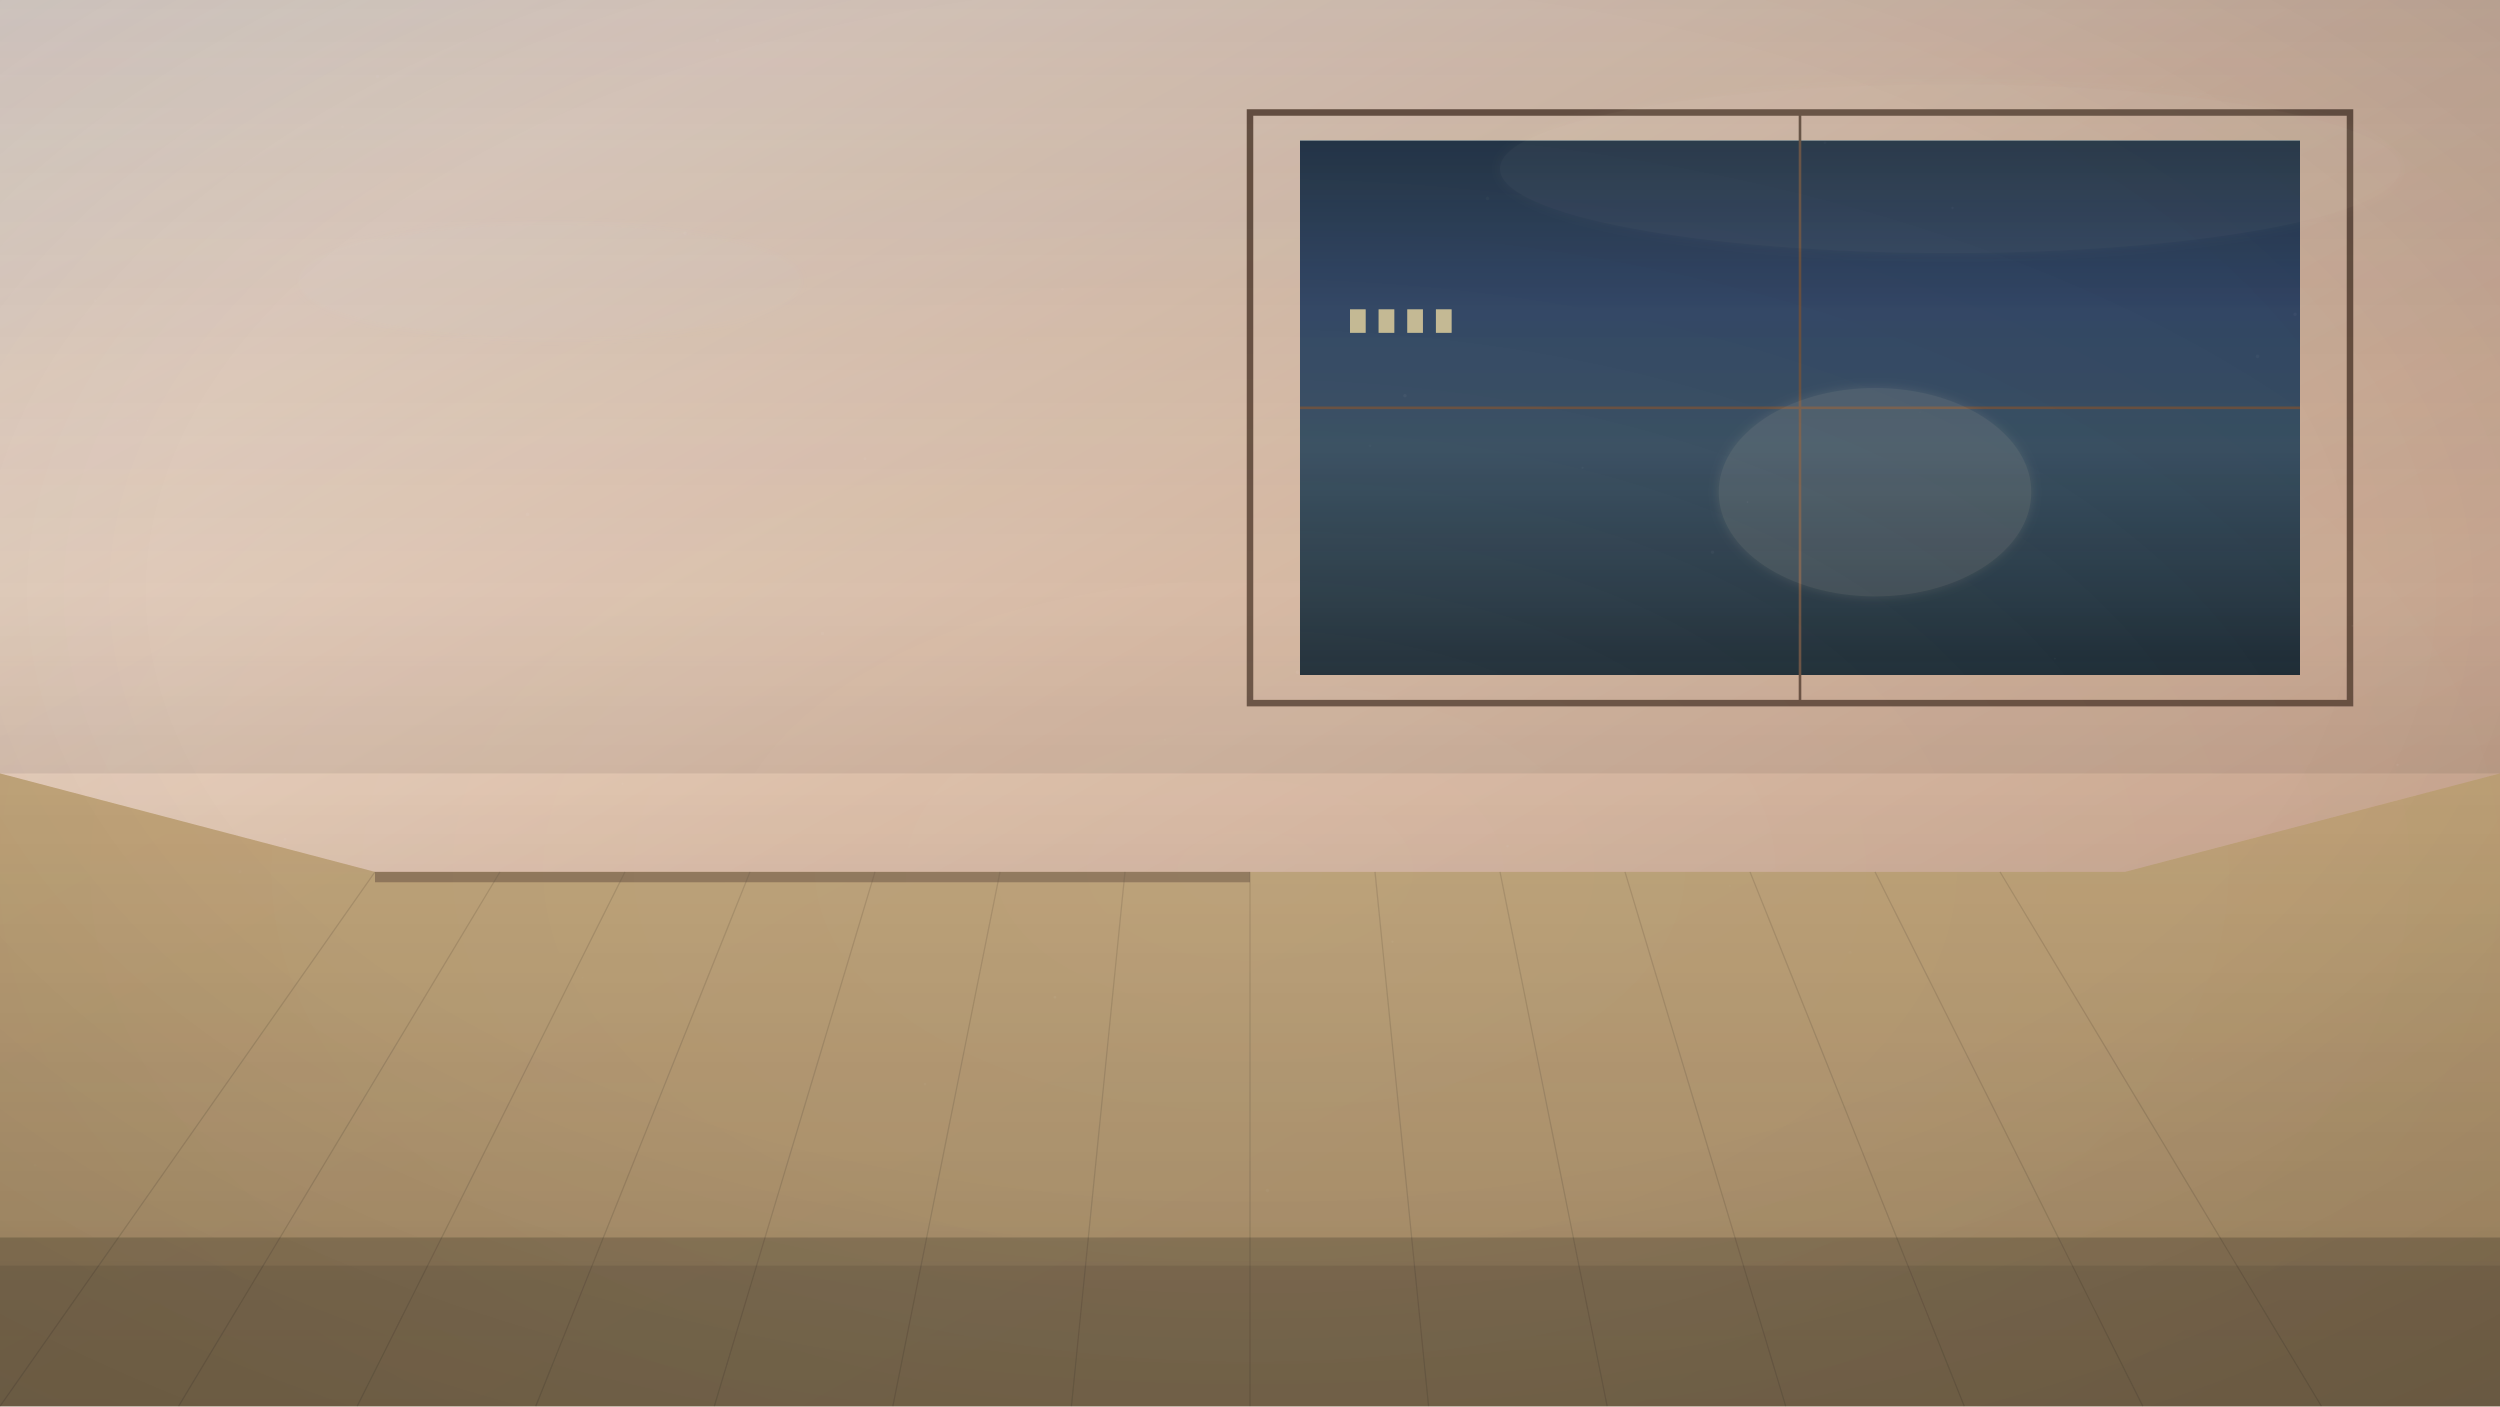
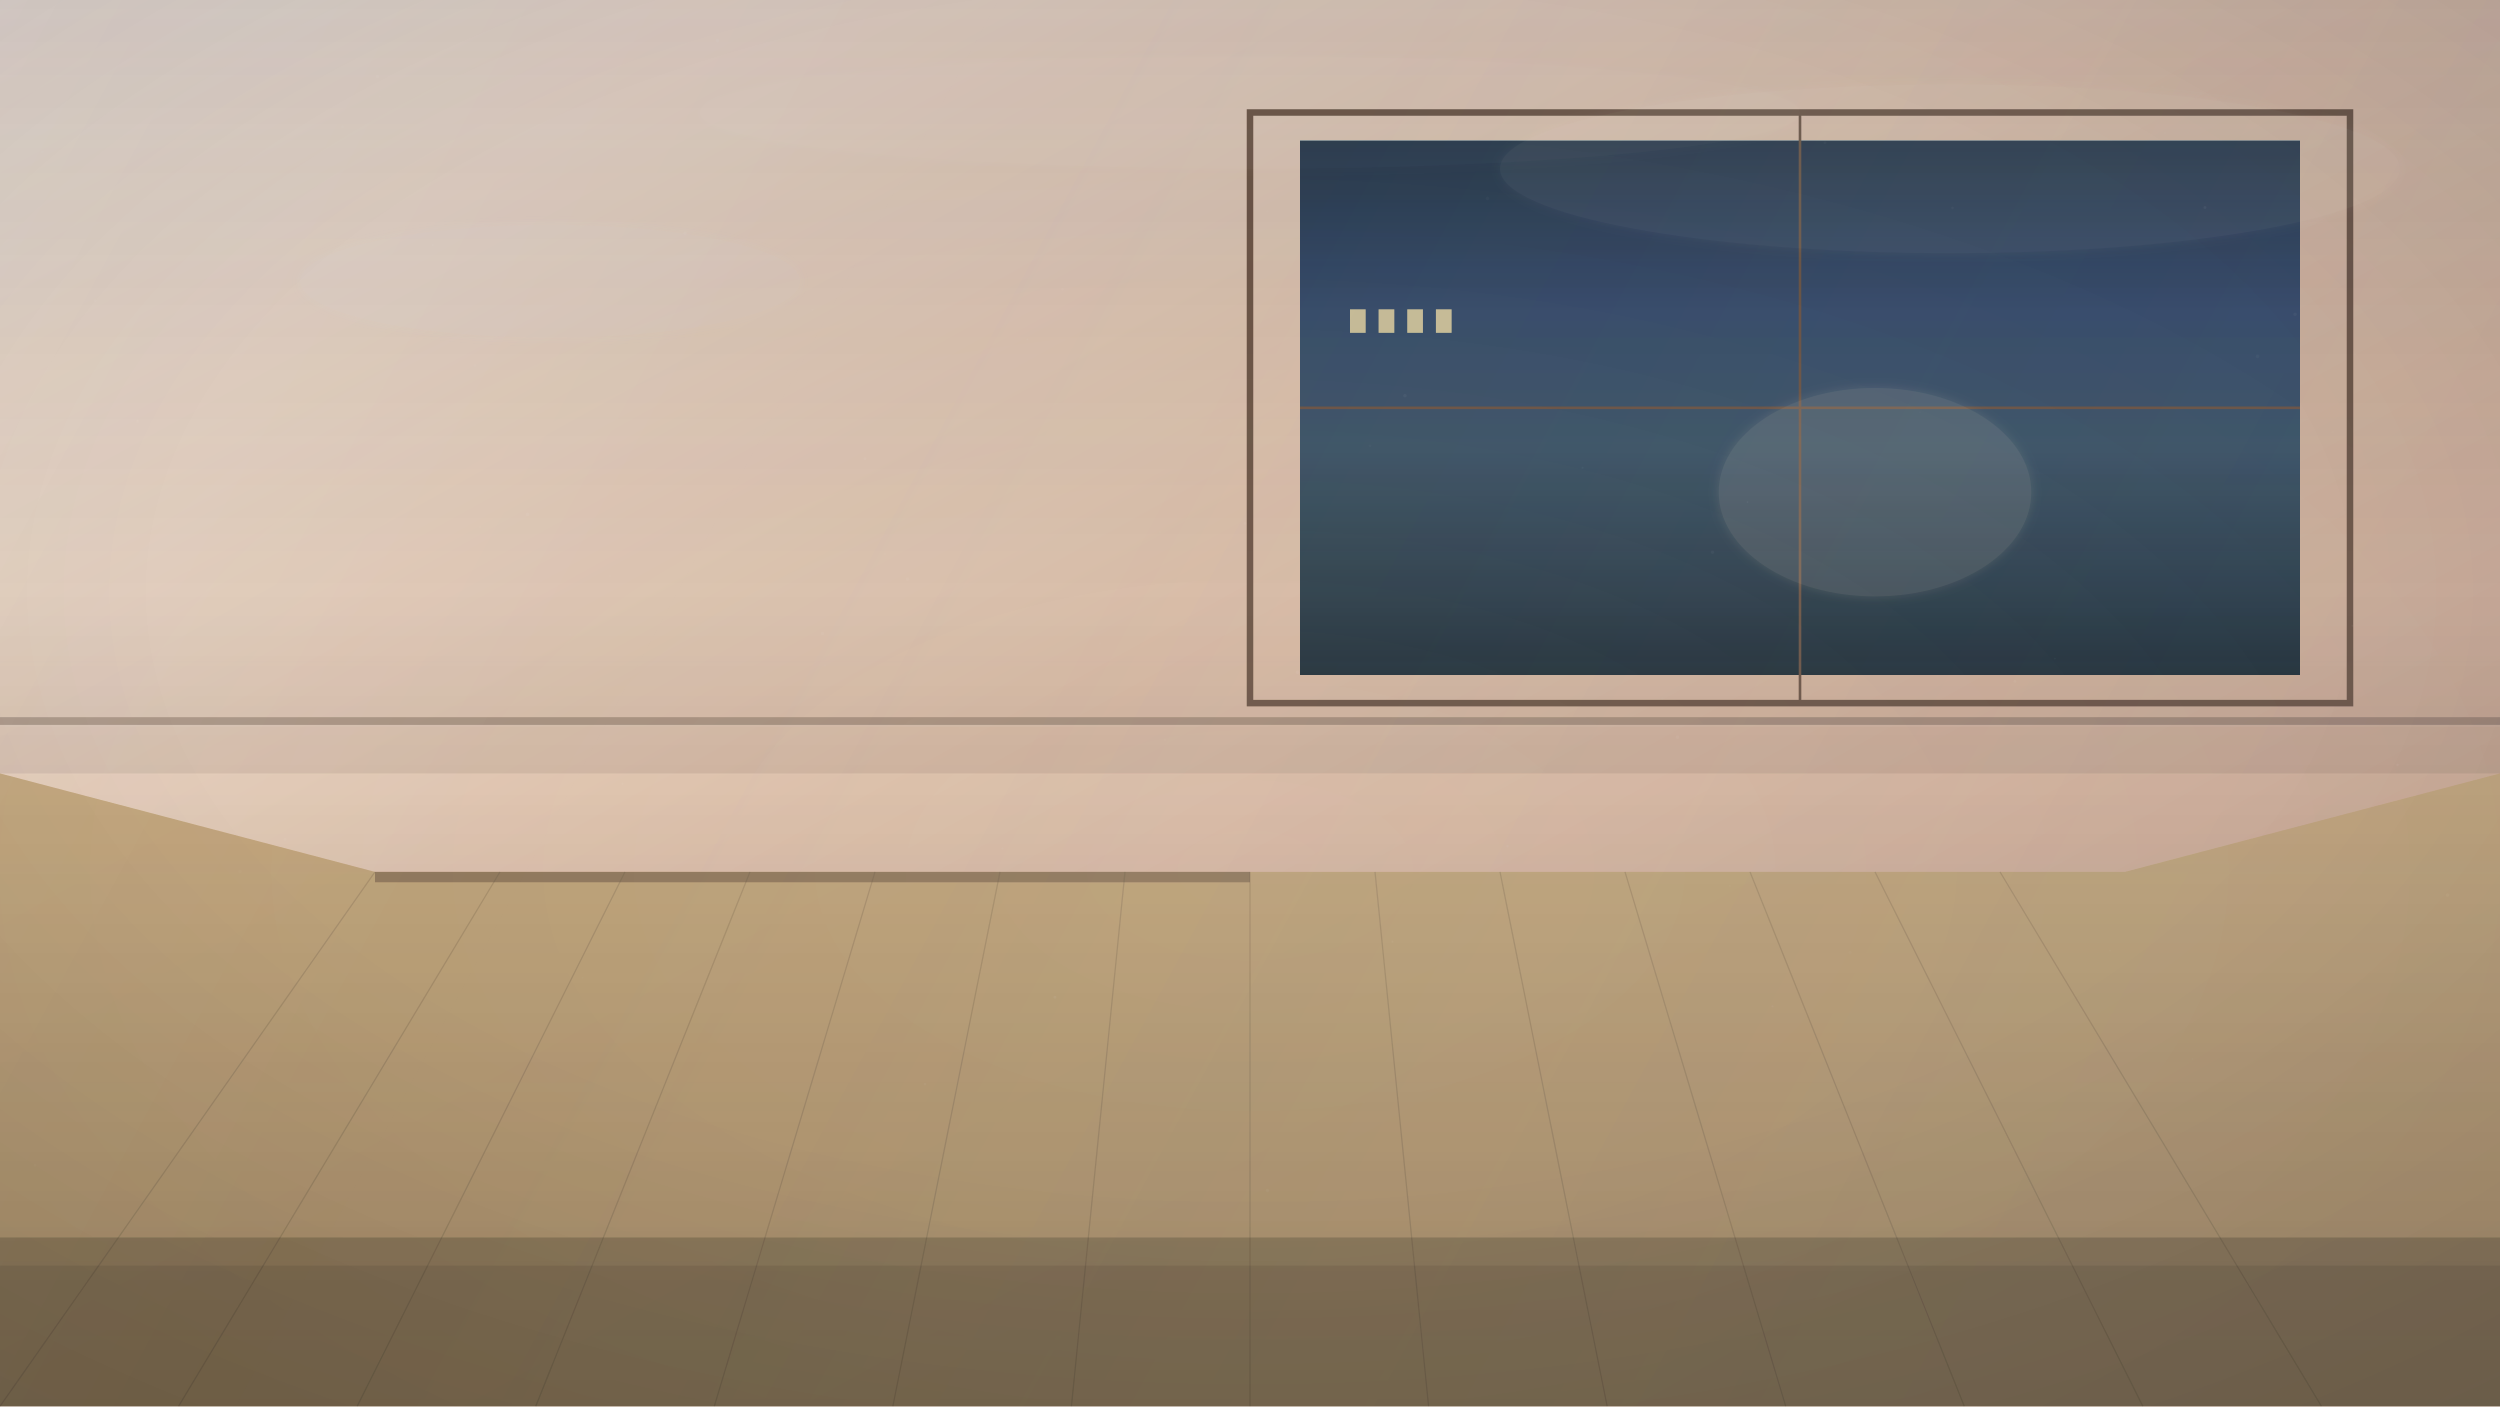
<svg xmlns="http://www.w3.org/2000/svg" viewBox="0 0 1920 1080" width="1920" height="1080">
  <defs>
    <linearGradient id="skyTop" x1="0" y1="0" x2="0" y2="1">
      <stop offset="0%" stop-color="#121828" />
      <stop offset="32%" stop-color="#243050" />
      <stop offset="58%" stop-color="#2a3848" />
      <stop offset="100%" stop-color="#0a0e14" />
    </linearGradient>
    <linearGradient id="skyDay" x1="0" y1="0" x2="0" y2="1">
      <stop offset="0%" stop-color="#6eb4e0" />
      <stop offset="38%" stop-color="#a8cce8" />
      <stop offset="70%" stop-color="#d8c098" />
      <stop offset="100%" stop-color="#6a8868" />
    </linearGradient>
    <linearGradient id="skySunset" x1="0" y1="0" x2="0" y2="1">
      <stop offset="0%" stop-color="#ff6b4a" />
      <stop offset="28%" stop-color="#d84888" />
      <stop offset="55%" stop-color="#683878" />
      <stop offset="100%" stop-color="#120818" />
    </linearGradient>
    <linearGradient id="haze" x1="0" y1="0.4" x2="0" y2="1">
      <stop offset="0%" stop-color="#fff" stop-opacity="0" />
      <stop offset="100%" stop-color="#c8d8f0" stop-opacity="0.22" />
    </linearGradient>
    <filter id="softGlow" x="-40%" y="-40%" width="180%" height="180%">
      <feGaussianBlur stdDeviation="4" result="b" />
      <feMerge>
        <feMergeNode in="b" />
        <feMergeNode in="SourceGraphic" />
      </feMerge>
    </filter>
    <filter id="neonGlow" x="-60%" y="-60%" width="220%" height="220%">
      <feGaussianBlur stdDeviation="6" result="b" />
      <feMerge>
        <feMergeNode in="b" />
        <feMergeNode in="b" />
        <feMergeNode in="SourceGraphic" />
      </feMerge>
    </filter>
    <filter id="paintSoft" x="-2%" y="-2%" width="104%" height="104%">
      <feGaussianBlur stdDeviation="0.6" />
    </filter>
    <radialGradient id="sunDisc" cx="0.5" cy="0.5" r="0.5">
      <stop offset="0%" stop-color="#fff8e8" />
      <stop offset="55%" stop-color="#ffd080" />
      <stop offset="100%" stop-color="#ff904000" />
    </radialGradient>
    <radialGradient id="moonGlow" cx="0.5" cy="0.5" r="0.5">
      <stop offset="0%" stop-color="#fffef8" />
      <stop offset="40%" stop-color="#e8e0f0" />
      <stop offset="100%" stop-color="#e8e0f000" />
    </radialGradient>
    <linearGradient id="wallWarm" x1="0" y1="0" x2="1" y2="1">
      <stop offset="0%" stop-color="#fff0e4" />
      <stop offset="45%" stop-color="#e8c8b0" />
      <stop offset="100%" stop-color="#c8a088" />
    </linearGradient>
    <linearGradient id="wallCool" x1="0" y1="0" x2="0" y2="1">
      <stop offset="0%" stop-color="#eef2f8" />
      <stop offset="100%" stop-color="#b8c0d0" />
    </linearGradient>
    <linearGradient id="floorWood" x1="0" y1="0.6" x2="0" y2="1">
      <stop offset="0%" stop-color="#a88870" />
      <stop offset="100%" stop-color="#685040" />
    </linearGradient>
    <radialGradient id="lampGlow" cx="0.5" cy="0.5" r="0.5">
      <stop offset="0%" stop-color="#fff8e0" />
      <stop offset="70%" stop-color="#ffd898" stop-opacity="0.35" />
      <stop offset="100%" stop-color="#ffd898" stop-opacity="0" />
    </radialGradient>
    <radialGradient id="vignette" cx="0.5" cy="0.42" r="0.78">
      <stop offset="55%" stop-color="#000" stop-opacity="0" />
      <stop offset="100%" stop-color="#030508" stop-opacity="0.38" />
    </radialGradient>
    <linearGradient id="filmGrade" x1="0" y1="0" x2="0" y2="1">
      <stop offset="0%" stop-color="#283858" stop-opacity="0.14" />
      <stop offset="42%" stop-color="#000" stop-opacity="0" />
      <stop offset="100%" stop-color="#000" stop-opacity="0.32" />
    </linearGradient>
    <radialGradient id="stageGlow" cx="0.5" cy="0.62" r="0.55">
      <stop offset="0%" stop-color="#fff" stop-opacity="0.06" />
      <stop offset="100%" stop-color="#fff" stop-opacity="0" />
    </radialGradient>
+     <filter id="filmGrain" x="0" y="0" width="100%" height="100%">
+       <feTurbulence type="fractalNoise" baseFrequency="0.85" numOctaves="3" seed="12" result="n" />
+       <feColorMatrix in="n" type="matrix" values="0 0 0 0 0  0 0 0 0 0  0 0 0 0 0  0 0 0 0.04 0" result="a" />
+       <feBlend in="SourceGraphic" in2="a" mode="overlay" />
+     </filter>
+     <linearGradient id="rimLight" x1="0" y1="0" x2="1" y2="0.3">
+       <stop offset="0%" stop-color="#fff" stop-opacity="0.12" />
+       <stop offset="35%" stop-color="#fff" stop-opacity="0" />
+       <stop offset="100%" stop-color="#a8c8ff" stop-opacity="0.08" />
+     </linearGradient>
  </defs>
  <rect width="1920" height="1080" fill="url(#wallWarm)" />
+   <circle cx="0.0" cy="0.0" r="0.9" fill="#fff" opacity="0.018" />
+   <circle cx="597.1" cy="110.6" r="0.9" fill="#fff" opacity="0.018" />
+   <circle cx="1194.2" cy="221.3" r="0.9" fill="#fff" opacity="0.018" />
+   <circle cx="1791.4" cy="331.9" r="0.9" fill="#fff" opacity="0.018" />
+   <circle cx="468.5" cy="442.5" r="0.9" fill="#fff" opacity="0.018" />
+   <circle cx="1065.6" cy="553.2" r="0.9" fill="#fff" opacity="0.018" />
+   <circle cx="1662.7" cy="102.2" r="0.9" fill="#fff" opacity="0.018" />
+   <circle cx="339.8" cy="212.8" r="0.9" fill="#fff" opacity="0.018" />
+   <circle cx="937.0" cy="323.5" r="0.9" fill="#fff" opacity="0.018" />
+   <circle cx="1534.1" cy="434.1" r="0.9" fill="#fff" opacity="0.018" />
+   <circle cx="211.2" cy="544.8" r="0.9" fill="#fff" opacity="0.018" />
+   <circle cx="808.3" cy="93.8" r="0.9" fill="#fff" opacity="0.018" />
+   <circle cx="1405.4" cy="204.4" r="0.9" fill="#fff" opacity="0.018" />
+   <circle cx="82.6" cy="315.1" r="0.9" fill="#fff" opacity="0.018" />
+   <circle cx="679.7" cy="425.7" r="0.9" fill="#fff" opacity="0.018" />
+   <circle cx="1276.8" cy="536.3" r="0.9" fill="#fff" opacity="0.018" />
+   <circle cx="1873.9" cy="85.4" r="0.9" fill="#fff" opacity="0.018" />
+   <circle cx="551.0" cy="196.0" r="0.9" fill="#fff" opacity="0.018" />
+   <circle cx="1148.2" cy="306.6" r="0.9" fill="#fff" opacity="0.018" />
+   <circle cx="1745.3" cy="417.3" r="0.9" fill="#fff" opacity="0.018" />
+   <circle cx="422.4" cy="527.9" r="0.9" fill="#fff" opacity="0.018" />
+   <circle cx="1019.5" cy="76.9" r="0.9" fill="#fff" opacity="0.018" />
+   <circle cx="1616.6" cy="187.6" r="0.9" fill="#fff" opacity="0.018" />
+   <circle cx="293.8" cy="298.2" r="0.9" fill="#fff" opacity="0.018" />
+   <circle cx="890.9" cy="408.8" r="0.9" fill="#fff" opacity="0.018" />
+   <circle cx="1488.0" cy="519.5" r="0.9" fill="#fff" opacity="0.018" />
+   <circle cx="165.1" cy="68.5" r="0.9" fill="#fff" opacity="0.018" />
+   <circle cx="762.2" cy="179.2" r="0.9" fill="#fff" opacity="0.018" />
+   <circle cx="1359.4" cy="289.8" r="0.9" fill="#fff" opacity="0.018" />
+   <circle cx="36.5" cy="400.4" r="0.9" fill="#fff" opacity="0.018" />
+   <circle cx="633.6" cy="511.1" r="0.9" fill="#fff" opacity="0.018" />
+   <circle cx="1230.7" cy="60.1" r="0.9" fill="#fff" opacity="0.018" />
+   <circle cx="1827.8" cy="170.7" r="0.9" fill="#fff" opacity="0.018" />
+   <circle cx="505.0" cy="281.4" r="0.9" fill="#fff" opacity="0.018" />
+   <circle cx="1102.1" cy="392.0" r="0.9" fill="#fff" opacity="0.018" />
+   <circle cx="1699.2" cy="502.6" r="0.9" fill="#fff" opacity="0.018" />
+   <circle cx="376.3" cy="51.7" r="0.9" fill="#fff" opacity="0.018" />
+   <circle cx="973.4" cy="162.3" r="0.9" fill="#fff" opacity="0.018" />
+   <circle cx="1570.6" cy="272.9" r="0.9" fill="#fff" opacity="0.018" />
+   <circle cx="247.7" cy="383.6" r="0.9" fill="#fff" opacity="0.018" />
+   <circle cx="844.8" cy="494.2" r="0.9" fill="#fff" opacity="0.018" />
+   <circle cx="1441.9" cy="43.2" r="0.9" fill="#fff" opacity="0.018" />
+   <circle cx="119.0" cy="153.9" r="0.9" fill="#fff" opacity="0.018" />
+   <circle cx="716.2" cy="264.5" r="0.9" fill="#fff" opacity="0.018" />
+   <circle cx="1313.3" cy="375.1" r="0.9" fill="#fff" opacity="0.018" />
+   <circle cx="1910.4" cy="485.8" r="0.9" fill="#fff" opacity="0.018" />
+   <circle cx="587.5" cy="34.8" r="0.9" fill="#fff" opacity="0.018" />
+   <circle cx="1184.6" cy="145.5" r="0.9" fill="#fff" opacity="0.018" />
+   <rect x="0" y="550.8" width="1920" height="6" fill="#584838" opacity="0.35" />
+   <rect x="0" y="556.2" width="1920" height="2" fill="#fff" opacity="0.06" />
  <polygon points="0,594 0,1080 1920,1080 1920,594 1632,669.6 288,669.6" fill="#c8a878" opacity="0.92" />
  <line x1="0" y1="1080" x2="288" y2="669.6" stroke="#000" stroke-opacity="0.12" stroke-width="1" />
  <line x1="137.143" y1="1080" x2="384" y2="669.6" stroke="#000" stroke-opacity="0.12" stroke-width="1" />
  <line x1="274.286" y1="1080" x2="480" y2="669.6" stroke="#000" stroke-opacity="0.12" stroke-width="1" />
  <line x1="411.429" y1="1080" x2="576" y2="669.6" stroke="#000" stroke-opacity="0.12" stroke-width="1" />
  <line x1="548.571" y1="1080" x2="672" y2="669.6" stroke="#000" stroke-opacity="0.12" stroke-width="1" />
  <line x1="685.714" y1="1080" x2="768" y2="669.6" stroke="#000" stroke-opacity="0.12" stroke-width="1" />
  <line x1="822.857" y1="1080" x2="864" y2="669.6" stroke="#000" stroke-opacity="0.12" stroke-width="1" />
  <line x1="960" y1="1080" x2="960" y2="669.6" stroke="#000" stroke-opacity="0.12" stroke-width="1" />
  <line x1="1097.143" y1="1080" x2="1056" y2="669.6" stroke="#000" stroke-opacity="0.12" stroke-width="1" />
  <line x1="1234.286" y1="1080" x2="1152" y2="669.6" stroke="#000" stroke-opacity="0.12" stroke-width="1" />
  <line x1="1371.429" y1="1080" x2="1248" y2="669.6" stroke="#000" stroke-opacity="0.12" stroke-width="1" />
  <line x1="1508.571" y1="1080" x2="1344" y2="669.6" stroke="#000" stroke-opacity="0.12" stroke-width="1" />
  <line x1="1645.714" y1="1080" x2="1440" y2="669.6" stroke="#000" stroke-opacity="0.12" stroke-width="1" />
  <line x1="1782.857" y1="1080" x2="1536" y2="669.6" stroke="#000" stroke-opacity="0.12" stroke-width="1" />
  <rect x="0" y="0" width="1920" height="594" fill="#000" opacity="0.08" />
  <rect x="998.4" y="108" width="768" height="410.4" fill="#87ceeb" />
  <rect x="998.4" y="108" width="768" height="410.4" fill="url(#skyTop)" opacity="0.85" />
  <rect x="1036.8" y="237.6" width="12" height="18" fill="#ffe8a8" opacity="0.5" />
  <rect x="1058.8" y="237.6" width="12" height="18" fill="#ffe8a8" opacity="0.5" />
  <rect x="1080.8" y="237.6" width="12" height="18" fill="#ffe8a8" opacity="0.5" />
  <rect x="1102.8" y="237.6" width="12" height="18" fill="#ffe8a8" opacity="0.5" />
  <rect x="1036.8" y="237.6" width="12" height="18" fill="#ffe8a8" opacity="0.5" />
  <rect x="1058.8" y="237.6" width="12" height="18" fill="#ffe8a8" opacity="0.5" />
  <rect x="1080.8" y="237.6" width="12" height="18" fill="#ffe8a8" opacity="0.5" />
  <rect x="1102.8" y="237.6" width="12" height="18" fill="#ffe8a8" opacity="0.5" />
  <rect x="960" y="86.4" width="844.8" height="453.6" fill="none" stroke="#685040" stroke-width="5" />
  <path d="M1382.4 86.4 L1382.4 540 M998.4 313.2 L1766.4 313.2" stroke="#685040" stroke-width="2" />
  <ellipse cx="1440" cy="378" rx="120" ry="80" fill="#ffe8c8" opacity="0.12" filter="url(#softGlow)" />
  <rect x="288" y="669.6" width="672" height="8" fill="#685040" opacity="0.5" />
  <rect x="0" y="950.4" width="1920" height="129.6" fill="#000" opacity="0.2" />
  <circle cx="0.0" cy="15.6" r="0.60" fill="#fff" opacity="0.022" />
  <circle cx="263.0" cy="97.3" r="0.95" fill="#fff" opacity="0.032" />
  <circle cx="526.1" cy="179.0" r="1.30" fill="#fff" opacity="0.042" />
  <circle cx="789.1" cy="260.7" r="0.60" fill="#fff" opacity="0.052" />
  <circle cx="1052.2" cy="342.4" r="0.95" fill="#fff" opacity="0.022" />
  <circle cx="1315.2" cy="424.1" r="1.30" fill="#fff" opacity="0.032" />
  <circle cx="1578.2" cy="505.8" r="0.60" fill="#fff" opacity="0.042" />
  <circle cx="1841.3" cy="587.5" r="0.95" fill="#fff" opacity="0.052" />
  <circle cx="184.3" cy="669.2" r="1.30" fill="#fff" opacity="0.022" />
  <circle cx="447.4" cy="750.9" r="0.60" fill="#fff" opacity="0.032" />
  <circle cx="710.4" cy="832.6" r="0.95" fill="#fff" opacity="0.042" />
  <circle cx="973.4" cy="914.3" r="1.30" fill="#fff" opacity="0.052" />
  <circle cx="1236.5" cy="78.0" r="0.60" fill="#fff" opacity="0.022" />
  <circle cx="1499.5" cy="159.7" r="0.95" fill="#fff" opacity="0.032" />
  <circle cx="1762.6" cy="241.4" r="1.30" fill="#fff" opacity="0.042" />
  <circle cx="105.6" cy="323.1" r="0.60" fill="#fff" opacity="0.052" />
  <circle cx="368.6" cy="404.8" r="0.95" fill="#fff" opacity="0.022" />
  <circle cx="631.7" cy="486.5" r="1.30" fill="#fff" opacity="0.032" />
  <circle cx="894.7" cy="568.2" r="0.60" fill="#fff" opacity="0.042" />
  <circle cx="1157.8" cy="649.9" r="0.95" fill="#fff" opacity="0.052" />
  <circle cx="1420.8" cy="731.6" r="1.30" fill="#fff" opacity="0.022" />
  <circle cx="1683.8" cy="813.3" r="0.60" fill="#fff" opacity="0.032" />
  <circle cx="26.9" cy="895.0" r="0.95" fill="#fff" opacity="0.042" />
  <circle cx="289.9" cy="58.8" r="1.30" fill="#fff" opacity="0.052" />
  <circle cx="553.0" cy="140.5" r="0.60" fill="#fff" opacity="0.022" />
  <circle cx="816.0" cy="222.2" r="0.95" fill="#fff" opacity="0.032" />
  <circle cx="1079.0" cy="303.9" r="1.30" fill="#fff" opacity="0.042" />
  <circle cx="1342.1" cy="385.6" r="0.60" fill="#fff" opacity="0.052" />
  <circle cx="0.0" cy="24.1" r="0.50" fill="#fff" opacity="0.025" filter="url(#softGlow)" />
  <circle cx="332.2" cy="188.2" r="0.78" fill="#fff" opacity="0.033" filter="url(#softGlow)" />
  <circle cx="664.3" cy="352.3" r="1.06" fill="#fff" opacity="0.041" filter="url(#softGlow)" />
  <circle cx="996.5" cy="516.3" r="1.34" fill="#fff" opacity="0.049" filter="url(#softGlow)" />
  <circle cx="1328.6" cy="680.4" r="0.50" fill="#fff" opacity="0.057" filter="url(#softGlow)" />
  <circle cx="1660.8" cy="66.9" r="0.78" fill="#fff" opacity="0.025" filter="url(#softGlow)" />
  <circle cx="73.0" cy="230.9" r="1.06" fill="#fff" opacity="0.033" filter="url(#softGlow)" />
  <circle cx="405.1" cy="395.0" r="1.34" fill="#fff" opacity="0.041" filter="url(#softGlow)" />
  <circle cx="737.3" cy="559.1" r="0.50" fill="#fff" opacity="0.049" filter="url(#softGlow)" />
  <circle cx="1069.4" cy="723.2" r="0.78" fill="#fff" opacity="0.057" filter="url(#softGlow)" />
  <circle cx="1401.6" cy="109.6" r="1.06" fill="#fff" opacity="0.025" filter="url(#softGlow)" />
  <circle cx="1733.8" cy="273.7" r="1.34" fill="#fff" opacity="0.033" filter="url(#softGlow)" />
  <circle cx="145.9" cy="437.8" r="0.50" fill="#fff" opacity="0.041" filter="url(#softGlow)" />
  <circle cx="478.1" cy="601.9" r="0.78" fill="#fff" opacity="0.049" filter="url(#softGlow)" />
  <circle cx="810.2" cy="765.9" r="1.06" fill="#fff" opacity="0.057" filter="url(#softGlow)" />
  <circle cx="1142.4" cy="152.4" r="1.34" fill="#fff" opacity="0.025" filter="url(#softGlow)" />
  <circle cx="1474.6" cy="316.5" r="0.50" fill="#fff" opacity="0.033" filter="url(#softGlow)" />
  <circle cx="1806.7" cy="480.6" r="0.78" fill="#fff" opacity="0.041" filter="url(#softGlow)" />
  <circle cx="218.9" cy="644.6" r="1.06" fill="#fff" opacity="0.049" filter="url(#softGlow)" />
  <circle cx="551.0" cy="31.1" r="1.34" fill="#fff" opacity="0.057" filter="url(#softGlow)" />
  <circle cx="883.2" cy="195.2" r="0.50" fill="#fff" opacity="0.025" filter="url(#softGlow)" />
  <circle cx="1215.4" cy="359.3" r="0.78" fill="#fff" opacity="0.033" filter="url(#softGlow)" />
-   <ellipse cx="1497.6" cy="129.6" rx="345.6" ry="64.8" fill="#fff8e8" opacity="0.045" filter="url(#softGlow)" />
-   <ellipse cx="422.4" cy="216" rx="192" ry="43.2" fill="#c8e8ff" opacity="0.035" filter="url(#softGlow)" />
+   <circle cx="1547.5" cy="523.3" r="1.06" fill="#fff" opacity="0.041" filter="url(#softGlow)" />
+   <circle cx="1879.7" cy="687.4" r="1.34" fill="#fff" opacity="0.049" filter="url(#softGlow)" />
+   <circle cx="291.8" cy="73.9" r="0.50" fill="#fff" opacity="0.057" filter="url(#softGlow)" />
+   <circle cx="624.0" cy="237.9" r="0.78" fill="#fff" opacity="0.025" filter="url(#softGlow)" />
+   <circle cx="956.2" cy="402.0" r="1.06" fill="#fff" opacity="0.033" filter="url(#softGlow)" />
+   <circle cx="1288.3" cy="566.1" r="1.34" fill="#fff" opacity="0.041" filter="url(#softGlow)" />
+   <circle cx="1620.5" cy="730.2" r="0.50" fill="#fff" opacity="0.049" filter="url(#softGlow)" />
+   <circle cx="32.6" cy="116.6" r="0.78" fill="#fff" opacity="0.057" filter="url(#softGlow)" />
+   <circle cx="364.8" cy="280.7" r="1.06" fill="#fff" opacity="0.025" filter="url(#softGlow)" />
+   <circle cx="697.0" cy="444.8" r="1.34" fill="#fff" opacity="0.033" filter="url(#softGlow)" />
+   <circle cx="1029.1" cy="608.9" r="0.50" fill="#fff" opacity="0.041" filter="url(#softGlow)" />
+   <circle cx="1361.3" cy="772.9" r="0.78" fill="#fff" opacity="0.049" filter="url(#softGlow)" />
+   <circle cx="1693.4" cy="159.4" r="1.06" fill="#fff" opacity="0.057" filter="url(#softGlow)" />
+   <circle cx="105.6" cy="323.5" r="1.34" fill="#fff" opacity="0.025" filter="url(#softGlow)" />
+   <circle cx="437.8" cy="487.6" r="0.50" fill="#fff" opacity="0.033" filter="url(#softGlow)" />
+   <circle cx="769.9" cy="651.6" r="0.78" fill="#fff" opacity="0.041" filter="url(#softGlow)" />
+   <ellipse cx="1497.6" cy="129.6" rx="345.6" ry="64.8" fill="#fff8e8" opacity="0.055" filter="url(#softGlow)" />
+   <ellipse cx="422.4" cy="216" rx="192" ry="43.2" fill="#c8e8ff" opacity="0.045" filter="url(#softGlow)" />
+   <ellipse cx="960" cy="86.4" rx="422.4" ry="43.2" fill="#fff" opacity="0.028" filter="url(#softGlow)" />
  <rect width="1920" height="1080" fill="url(#stageGlow)" />
+   <rect width="1920" height="1080" fill="url(#rimLight)" opacity="0.65" />
  <rect width="1920" height="1080" fill="url(#haze)" opacity="0.08" />
  <rect width="1920" height="1080" fill="url(#filmGrade)" opacity="0.72" />
  <rect width="1920" height="1080" fill="url(#vignette)" opacity="0.22" />
  <rect x="0" y="972" width="1920" height="108" fill="#000" opacity="0.08" />
+   <rect width="1920" height="1080" fill="#fff" opacity="0.012" filter="url(#filmGrain)" />
</svg>
